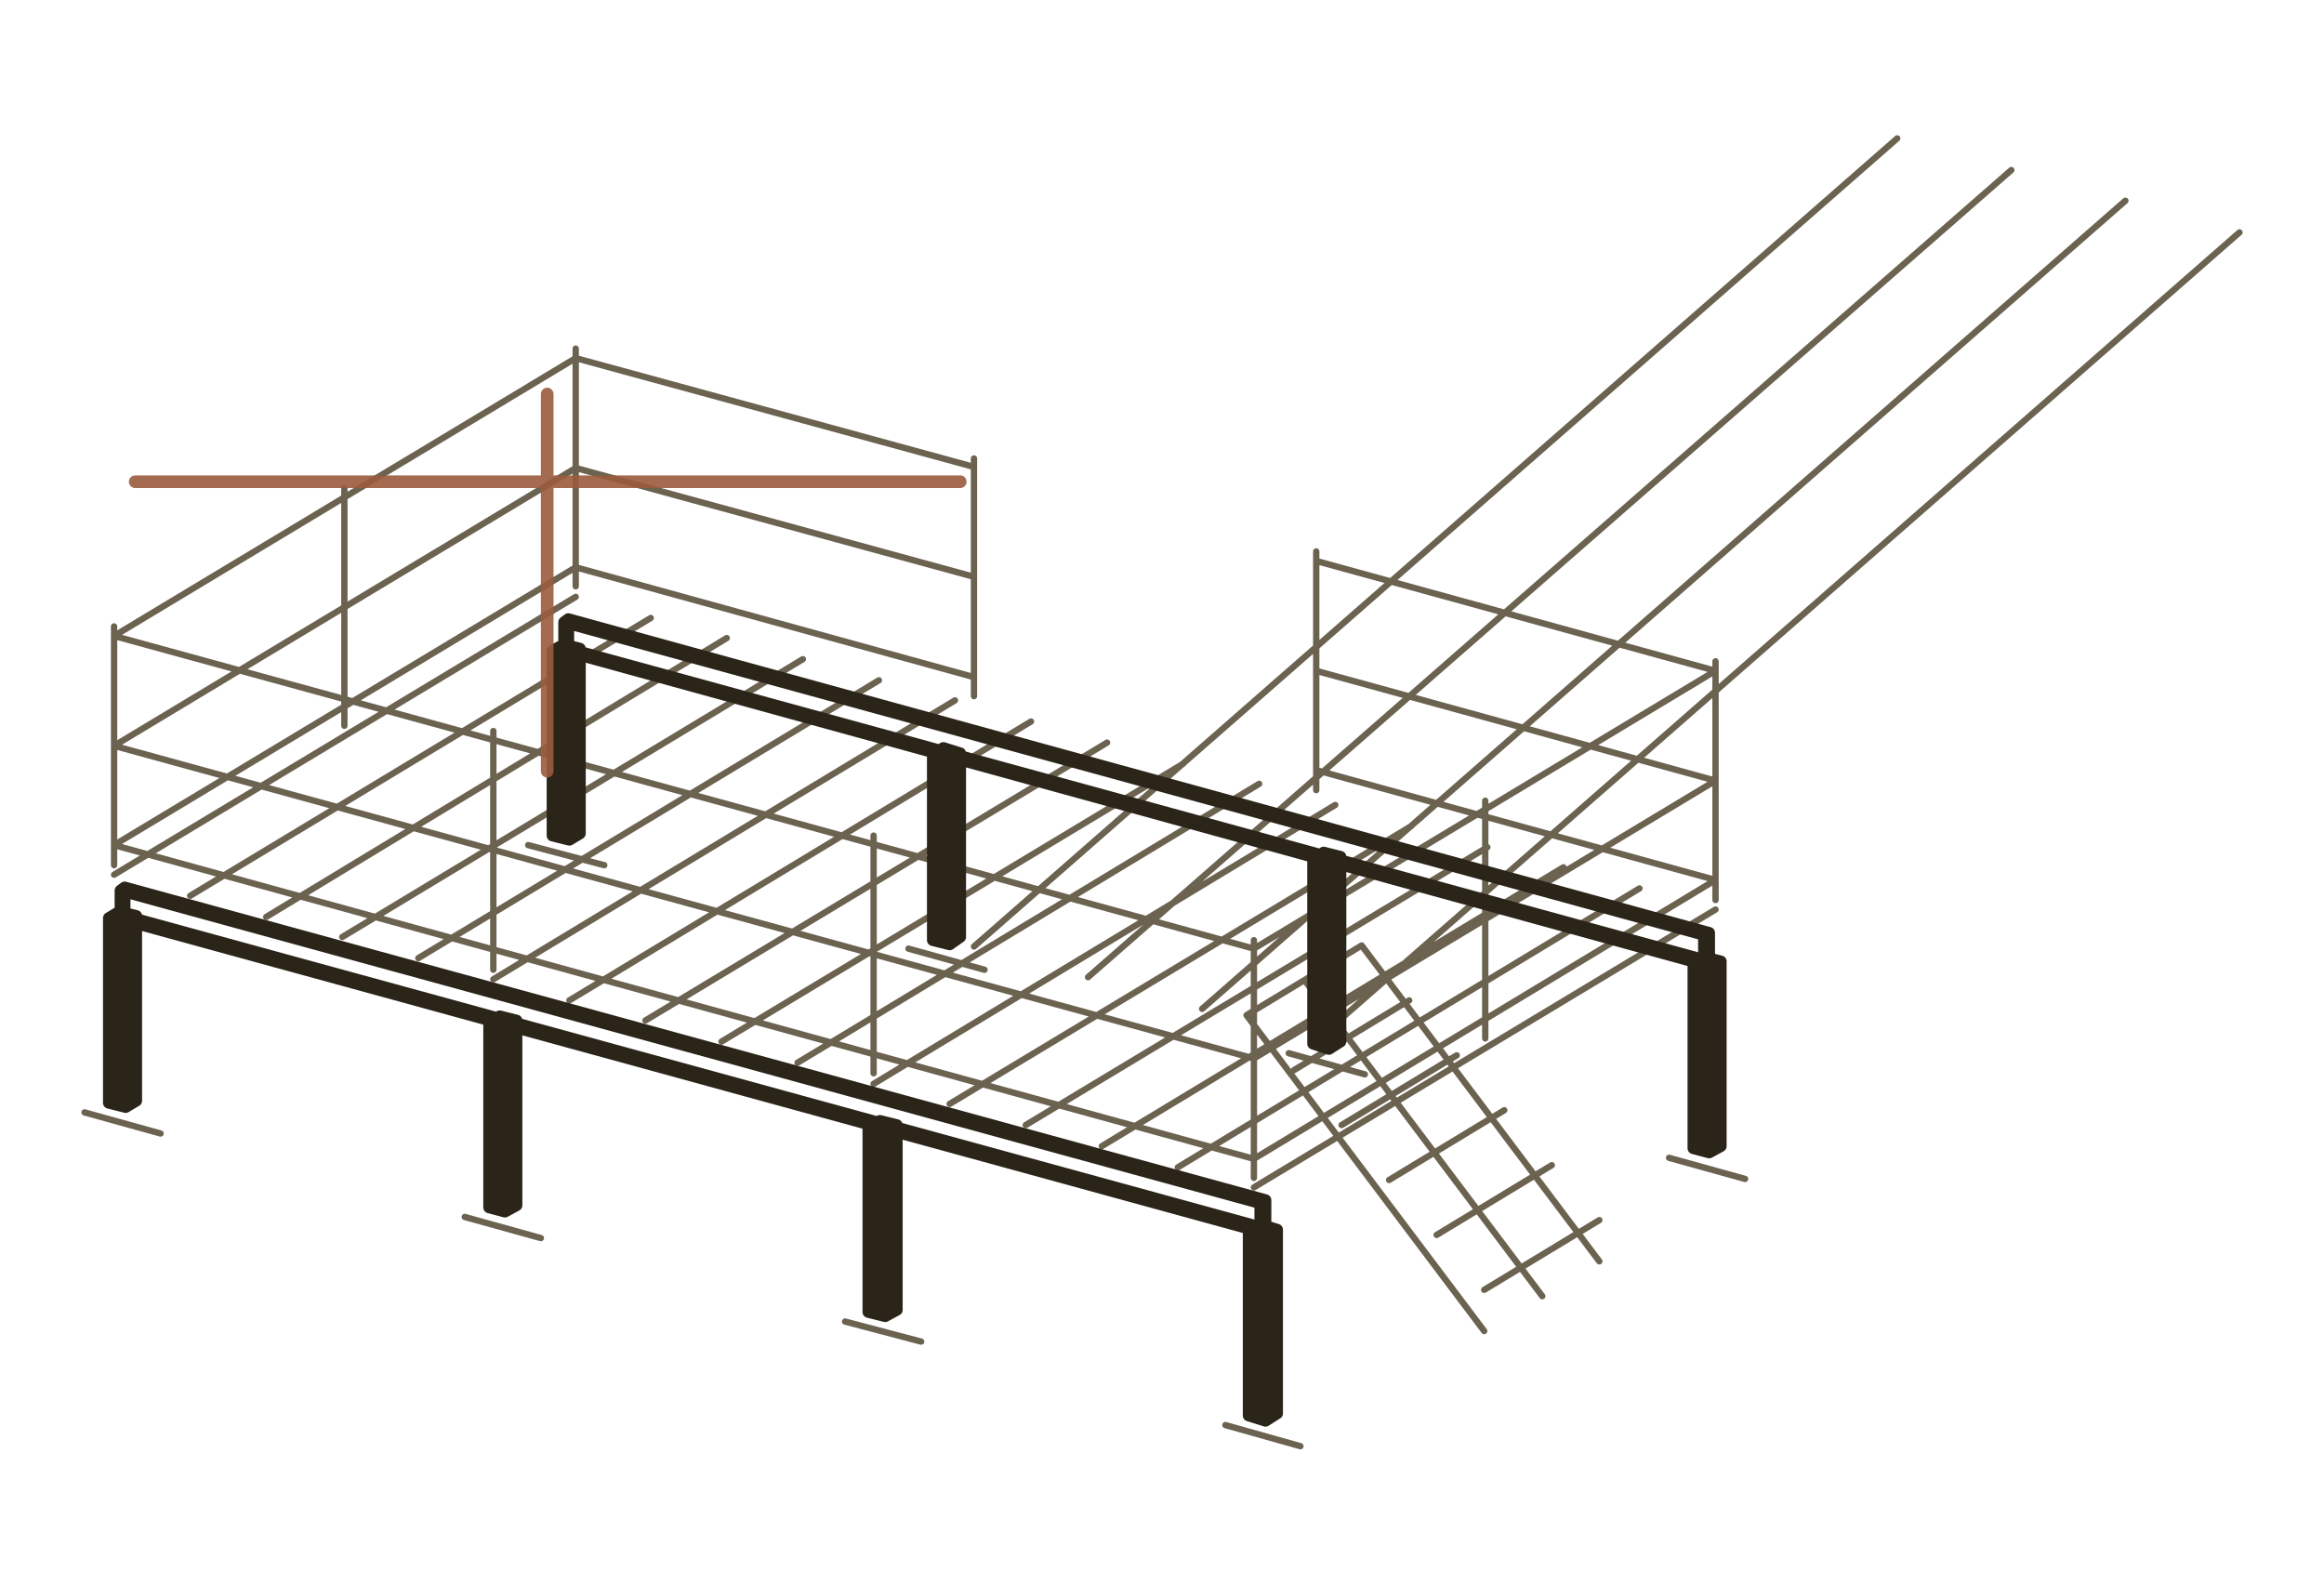
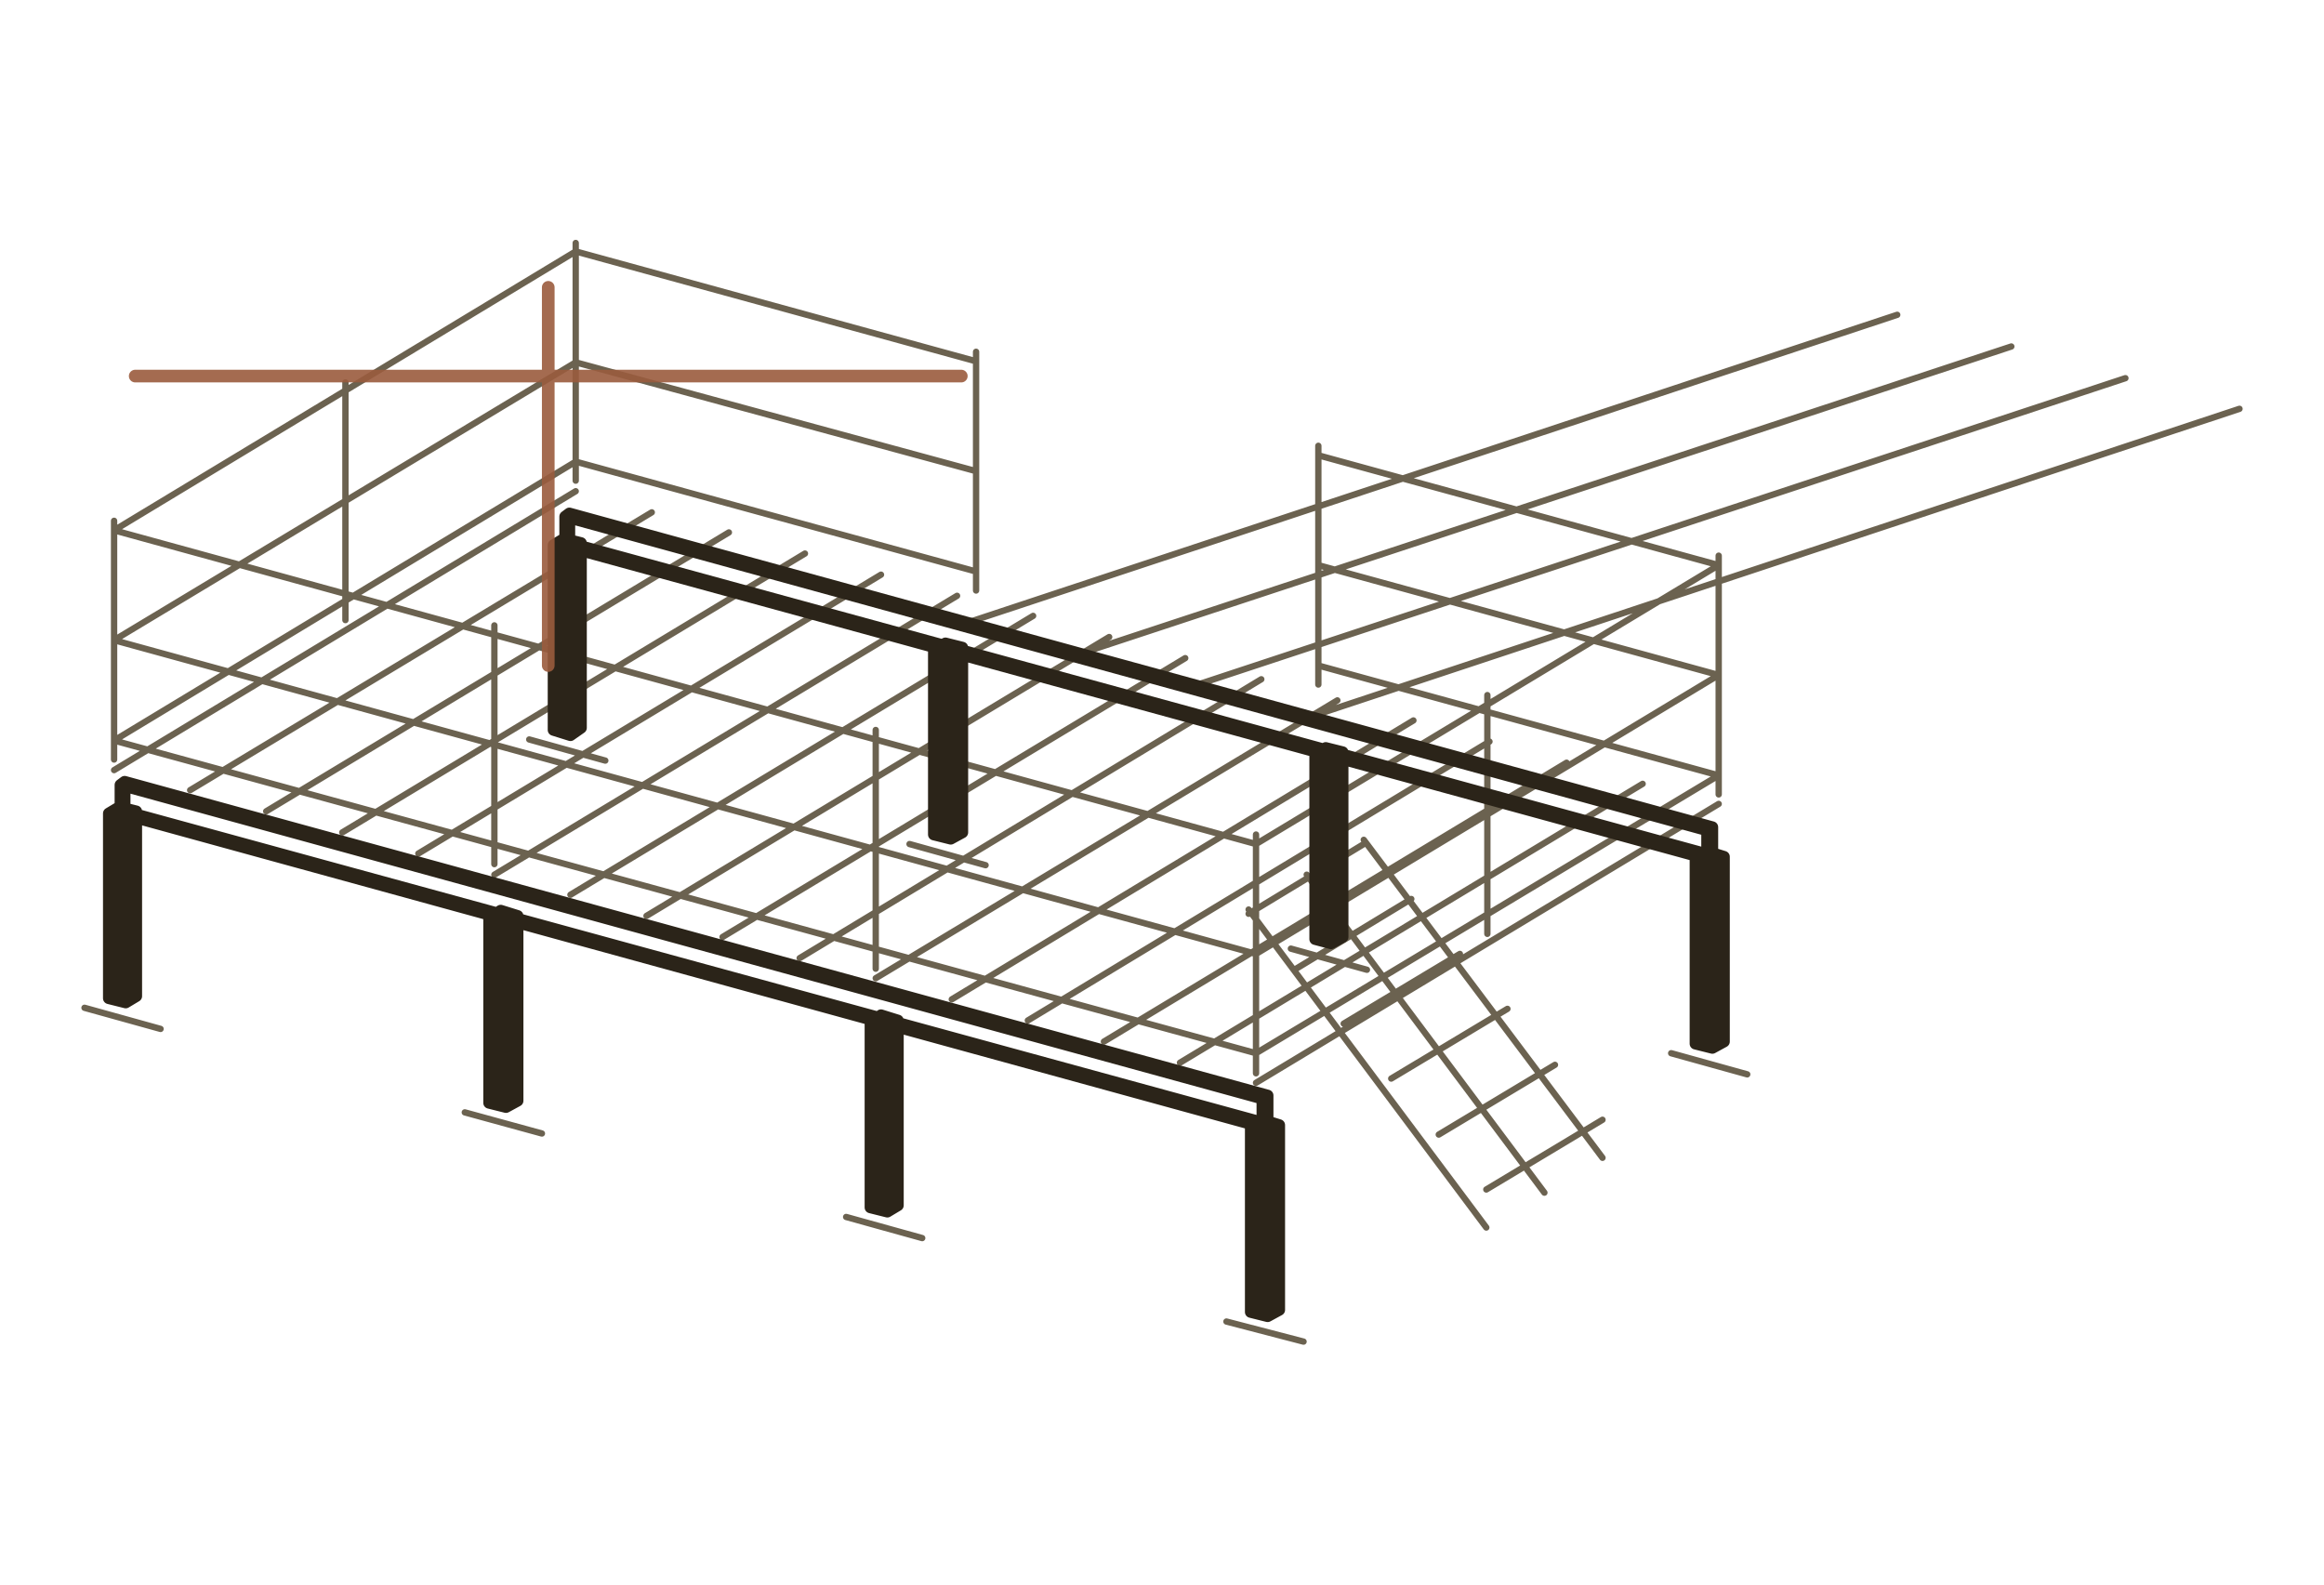
<svg xmlns="http://www.w3.org/2000/svg" viewBox="0 0 220 150" width="220" height="150" role="img">
  <g fill="none" stroke="#6b6250" stroke-width="0.6" stroke-linecap="round">
-     <path d="M50 80L57.2 81.9M8 105.3L15.2 107.3M86 89.8L93.2 91.8M44 115.2L51.2 117.2M122 99.7L129.2 101.7M80 125.1L87.2 127M158 109.6L165.2 111.6M116 134.9L123.1 136.9M10.8 82.8L54.5 56.5M18 84.8L61.6 58.5M25.2 86.8L68.8 60.4M32.4 88.7L76 62.4M39.6 90.7L83.2 64.4M46.7 92.7L90.4 66.3M53.9 94.7L97.6 68.3M61.1 96.6L104.8 70.3M68.3 98.6L112 72.3M75.5 100.6L119.2 74.2M82.7 102.6L126.4 76.2M89.9 104.5L133.6 78.2M97.1 106.5L140.8 80.2M104.3 108.5L148 82.1M111.5 110.5L155.2 84.1M118.7 112.4L162.4 86.1M54.5 55.5L54.5 33M92.2 65.9L92.2 43.4M54.5 33.9L92.2 44.2M54.5 44.3L92.2 54.6M54.5 53.7L92.2 64.1M124.6 74.8L124.6 52.2M162.4 85.2L162.4 62.6M124.6 53.1L162.4 63.5M124.6 63.5L162.4 73.9M124.6 72.9L162.4 83.3M162.4 85.2L162.4 62.6M140.6 98.3L140.6 75.8M118.7 111.5L118.7 89M162.4 63.5L118.7 89.8M162.4 73.9L118.7 100.2M162.4 83.3L118.7 109.7M118.7 111.5L118.7 89M82.7 101.6L82.7 79.1M46.7 91.8L46.7 69.2M10.8 81.9L10.8 59.3M118.7 89.8L10.8 60.2M118.7 100.2L10.8 70.6M118.7 109.7L10.8 80M10.8 81.9L10.8 59.3M32.6 68.7L32.6 46.2M54.5 55.5L54.5 33M10.8 60.2L54.5 33.9M10.8 70.6L54.5 44.3M10.8 80L54.5 53.7M92.2 89.6L179.6 13.1M103 92.5L190.4 16.1M113.8 95.5L201.2 19M124.6 98.5L212 22M140.5 126L118 96.1M146 122.7L123.5 92.8M151.4 119.4L128.9 89.5M140.5 122.1L151.4 115.5M136 116.9L146.9 110.3M131.5 111.7L142.4 105.1M127 106.5L137.9 99.9M122.5 101.3L133.4 94.7M118 96.1L128.9 89.5" />
+     <path d="M50.1 70L57.3 72M8 95.4L15.2 97.4M86.1 79.9L93.3 81.9M44 105.3L51.3 107.3M122.2 89.8L129.4 91.8M80.1 115.2L87.3 117.2M158.2 99.7L165.4 101.7M116.1 125.1L123.4 127M10.8 72.9L54.5 46.5M18 74.8L61.7 48.5M25.2 76.8L69 50.4M32.4 78.8L76.2 52.4M39.6 80.8L83.4 54.4M46.8 82.8L90.6 56.4M54 84.7L97.8 58.3M61.2 86.7L105 60.3M68.4 88.7L112.2 62.3M75.7 90.7L119.4 64.3M82.9 92.6L126.6 66.3M90.1 94.6L133.8 68.2M97.3 96.6L141 70.2M104.5 98.6L148.3 72.2M111.7 100.6L155.5 74.2M118.9 102.5L162.7 76.1M54.5 45.5L54.5 23M92.4 55.9L92.4 33.3M54.5 23.8L92.4 34.2M54.5 34.3L92.4 44.6M54.5 43.7L92.4 54.1M124.8 64.8L124.8 42.2M162.7 75.2L162.7 52.6M124.8 43.1L162.7 53.5M124.8 53.5L162.7 63.9M124.8 63L162.7 73.4M162.7 75.2L162.7 52.6M140.8 88.4L140.8 65.8M118.9 101.6L118.9 79M162.7 53.5L118.9 79.9M162.7 63.9L118.9 90.3M162.7 73.4L118.9 99.7M118.9 101.6L118.9 79M82.9 91.7L82.9 69.1M46.8 81.8L46.8 59.2M10.8 71.9L10.8 49.3M118.9 79.9L10.8 50.2M118.9 90.3L10.8 60.6M118.9 99.7L10.8 70.1M10.8 71.9L10.8 49.3M32.7 58.7L32.7 36.2M54.5 45.5L54.5 23M10.8 50.2L54.5 23.8M10.8 60.6L54.5 34.3M10.8 70.1L54.5 43.7M92 58.8L179.6 29.8M102.8 61.7L190.4 32.8M113.7 64.7L201.2 35.8M124.5 67.7L212 38.7M140.7 116.2L118.2 86.1M146.2 112.9L123.7 82.8M151.7 109.6L129.1 79.5M140.7 112.6L151.7 106M136.2 107.4L147.2 100.8M131.7 102.1L142.7 95.5M127.2 96.9L138.2 90.3M122.7 91.7L133.6 85.1M118.2 86.5L129.1 79.9" />
  </g>
  <g fill="none" stroke="#2b2419" stroke-width="1.1" stroke-linecap="round">
-     <path d="M54.9 78.9L53.9 79.5M53.4 78.4L52.3 79.1M54.9 61.4L53.9 62M53.4 61L52.3 61.6M54.9 78.9L53.4 78.4M53.9 79.5L52.3 79.1M54.9 61.4L53.4 61M53.9 62L52.3 61.6M54.9 78.9L54.9 61.4M53.9 79.5L53.9 62M53.4 78.4L53.4 61M52.3 79.1L52.3 61.6M12.9 104.2L11.9 104.8M11.3 103.8L10.3 104.4M12.9 86.7L11.9 87.4M11.3 86.3L10.3 86.9M12.9 104.2L11.3 103.8M11.9 104.8L10.3 104.4M12.9 86.7L11.3 86.3M11.9 87.4L10.3 86.9M12.9 104.2L12.9 86.7M11.9 104.8L11.9 87.4M11.3 103.8L11.3 86.3M10.3 104.4L10.3 86.9M90.9 88.7L89.9 89.4M89.3 88.3L88.3 89M90.9 71.3L89.9 71.9M89.3 70.8L88.3 71.5M90.9 88.7L89.3 88.3M89.9 89.4L88.3 89M90.9 71.3L89.3 70.8M89.9 71.9L88.3 71.5M90.9 88.7L90.9 71.3M89.9 89.4L89.9 71.9M89.3 88.3L89.3 70.8M88.3 89L88.3 71.5M48.9 114.1L47.8 114.7M47.3 113.6L46.3 114.3M48.9 96.6L47.8 97.3M47.3 96.2L46.3 96.8M48.9 114.1L47.3 113.6M47.8 114.7L46.3 114.3M48.9 96.6L47.3 96.2M47.8 97.3L46.3 96.8M48.9 114.1L48.9 96.6M47.8 114.7L47.8 97.3M47.3 113.6L47.3 96.2M46.3 114.3L46.3 96.8M126.9 98.6L125.8 99.3M125.3 98.2L124.3 98.8M126.9 81.1L125.8 81.8M125.3 80.7L124.3 81.4M126.9 98.6L125.3 98.2M125.8 99.3L124.3 98.8M126.9 81.1L125.3 80.7M125.8 81.8L124.3 81.4M126.9 98.6L126.9 81.1M125.8 99.3L125.8 81.8M125.3 98.2L125.3 80.7M124.3 98.8L124.3 81.4M84.9 124L83.8 124.6M83.3 123.5L82.2 124.2M84.9 106.5L83.8 107.1M83.3 106.1L82.2 106.7M84.9 124L83.3 123.5M83.8 124.6L82.2 124.2M84.9 106.5L83.3 106.1M83.8 107.1L82.2 106.7M84.9 124L84.9 106.5M83.8 124.6L83.8 107.1M83.3 123.5L83.3 106.1M82.2 124.2L82.2 106.7M162.9 108.5L161.8 109.1M161.3 108.1L160.3 108.7M162.9 91L161.8 91.7M161.3 90.6L160.3 91.2M162.9 108.5L161.3 108.1M161.8 109.1L160.3 108.7M162.9 91L161.3 90.6M161.8 91.7L160.3 91.2M162.9 108.5L162.9 91M161.8 109.1L161.8 91.7M161.3 108.1L161.3 90.6M160.3 108.7L160.3 91.2M120.9 133.8L119.8 134.5M119.3 133.4L118.2 134M120.9 116.4L119.8 117M119.3 115.9L118.2 116.6M120.9 133.8L119.3 133.4M119.8 134.5L118.2 134M120.9 116.4L119.3 115.9M119.8 117L118.2 116.6M120.9 133.8L120.9 116.4M119.8 134.5L119.8 117M119.3 133.4L119.3 115.9M118.2 134L118.2 116.6M53.8 61.4L53.4 61.6M53.8 58.6L53.4 58.9M161.8 91L161.3 91.3M161.8 88.3L161.3 88.5M53.8 61.4L53.8 58.6M53.4 61.6L53.4 58.9M161.8 91L161.8 88.3M161.3 91.3L161.3 88.5M53.8 61.4L161.8 91M53.4 61.6L161.3 91.3M53.8 58.6L161.8 88.3M53.4 58.9L161.3 88.5M11.8 86.7L11.4 87M11.8 84L11.4 84.3M119.8 116.3L119.3 116.6M119.8 113.6L119.3 113.9M11.8 86.7L11.8 84M11.4 87L11.4 84.3M119.8 116.3L119.8 113.6M119.3 116.6L119.3 113.9M11.8 86.7L119.8 116.3M11.4 87L119.3 116.6M11.8 84L119.8 113.6M11.4 84.3L119.3 113.9" />
+     <path d="M55 68.9L54 69.6M53.4 68.5L52.4 69.1M55 51.4L54 52.1M53.4 51L52.4 51.6M55 68.9L53.4 68.5M54 69.6L52.4 69.1M55 51.4L53.4 51M54 52.1L52.4 51.6M55 68.9L55 51.4M54 69.6L54 52.1M53.4 68.5L53.4 51M52.4 69.1L52.4 51.6M12.9 94.3L11.9 94.9M11.3 93.9L10.3 94.5M12.9 76.8L11.9 77.4M11.3 76.4L10.3 77M12.9 94.3L11.3 93.9M11.9 94.9L10.3 94.5M12.9 76.8L11.3 76.4M11.9 77.4L10.3 77M12.9 94.3L12.9 76.8M11.9 94.9L11.9 77.4M11.3 93.9L11.3 76.4M10.3 94.5L10.3 77M91.1 78.8L90 79.4M89.5 78.4L88.4 79M91.1 61.3L90 61.9M89.5 60.9L88.4 61.5M91.1 78.8L89.5 78.4M90 79.4L88.4 79M91.1 61.3L89.5 60.9M90 61.9L88.4 61.5M91.1 78.8L91.1 61.3M90 79.4L90 61.9M89.5 78.4L89.5 60.9M88.4 79L88.4 61.5M49 104.2L47.9 104.8M47.4 103.8L46.3 104.4M49 86.7L47.9 87.3M47.4 86.2L46.3 86.9M49 104.2L47.4 103.8M47.9 104.8L46.3 104.4M49 86.7L47.4 86.2M47.9 87.3L46.3 86.9M49 104.2L49 86.7M47.9 104.8L47.9 87.3M47.4 103.8L47.4 86.2M46.3 104.4L46.3 86.9M127.1 88.7L126 89.3M125.5 88.3L124.5 88.9M127.1 71.2L126 71.8M125.5 70.8L124.5 71.4M127.1 88.7L125.5 88.3M126 89.3L124.5 88.9M127.1 71.2L125.5 70.8M126 71.8L124.5 71.4M127.1 88.7L127.1 71.2M126 89.3L126 71.8M125.5 88.3L125.5 70.8M124.5 88.9L124.5 71.4M85 114.1L84 114.7M83.4 113.6L82.4 114.3M85 96.6L84 97.2M83.4 96.1L82.4 96.8M85 114.1L83.4 113.6M84 114.7L82.4 114.3M85 96.6L83.4 96.1M84 97.2L82.4 96.8M85 114.1L85 96.6M84 114.7L84 97.2M83.4 113.6L83.4 96.1M82.4 114.3L82.4 96.8M163.2 98.6L162.1 99.2M161.6 98.1L160.5 98.8M163.2 81.1L162.1 81.7M161.6 80.6L160.5 81.3M163.2 98.6L161.6 98.1M162.1 99.2L160.5 98.8M163.2 81.1L161.6 80.6M162.1 81.7L160.5 81.3M163.2 98.6L163.2 81.1M162.1 99.2L162.1 81.7M161.6 98.1L161.6 80.6M160.5 98.8L160.5 81.3M121.1 124L120 124.6M119.5 123.5L118.4 124.2M121.1 106.5L120 107.1M119.5 106L118.4 106.7M121.1 124L119.5 123.5M120 124.6L118.4 124.2M121.1 106.5L119.5 106M120 107.1L118.4 106.7M121.1 124L121.1 106.5M120 124.6L120 107.1M119.5 123.5L119.5 106M118.4 124.2L118.4 106.7M53.9 51.4L53.5 51.7M53.9 48.6L53.5 48.9M162.1 81L161.6 81.3M162.1 78.3L161.6 78.6M53.9 51.4L53.9 48.6M53.5 51.7L53.5 48.9M162.1 81L162.1 78.3M161.6 81.3L161.6 78.6M53.9 51.4L162.1 81M53.5 51.7L161.6 81.3M53.9 48.6L162.1 78.3M53.5 48.9L161.6 78.6M11.8 76.8L11.4 77M11.8 74L11.4 74.3M120 106.4L119.5 106.7M120 103.7L119.5 104M11.8 76.8L11.8 74M11.4 77L11.4 74.3M120 106.4L120 103.7M119.5 106.7L119.5 104M11.8 76.8L120 106.4M11.4 77L119.5 106.7M11.8 74L120 103.7M11.4 74.3L119.5 104" />
  </g>
  <g fill="none" stroke="#9a5b3d" stroke-width="1.2" stroke-linecap="round" opacity="0.9">
-     <path d="M51.8 73L51.8 37.3M12.8 45.6L90.9 45.6" />
+     <path d="M51.9 63L51.9 27.2M12.8 35.6L91 35.6" />
  </g>
</svg>
